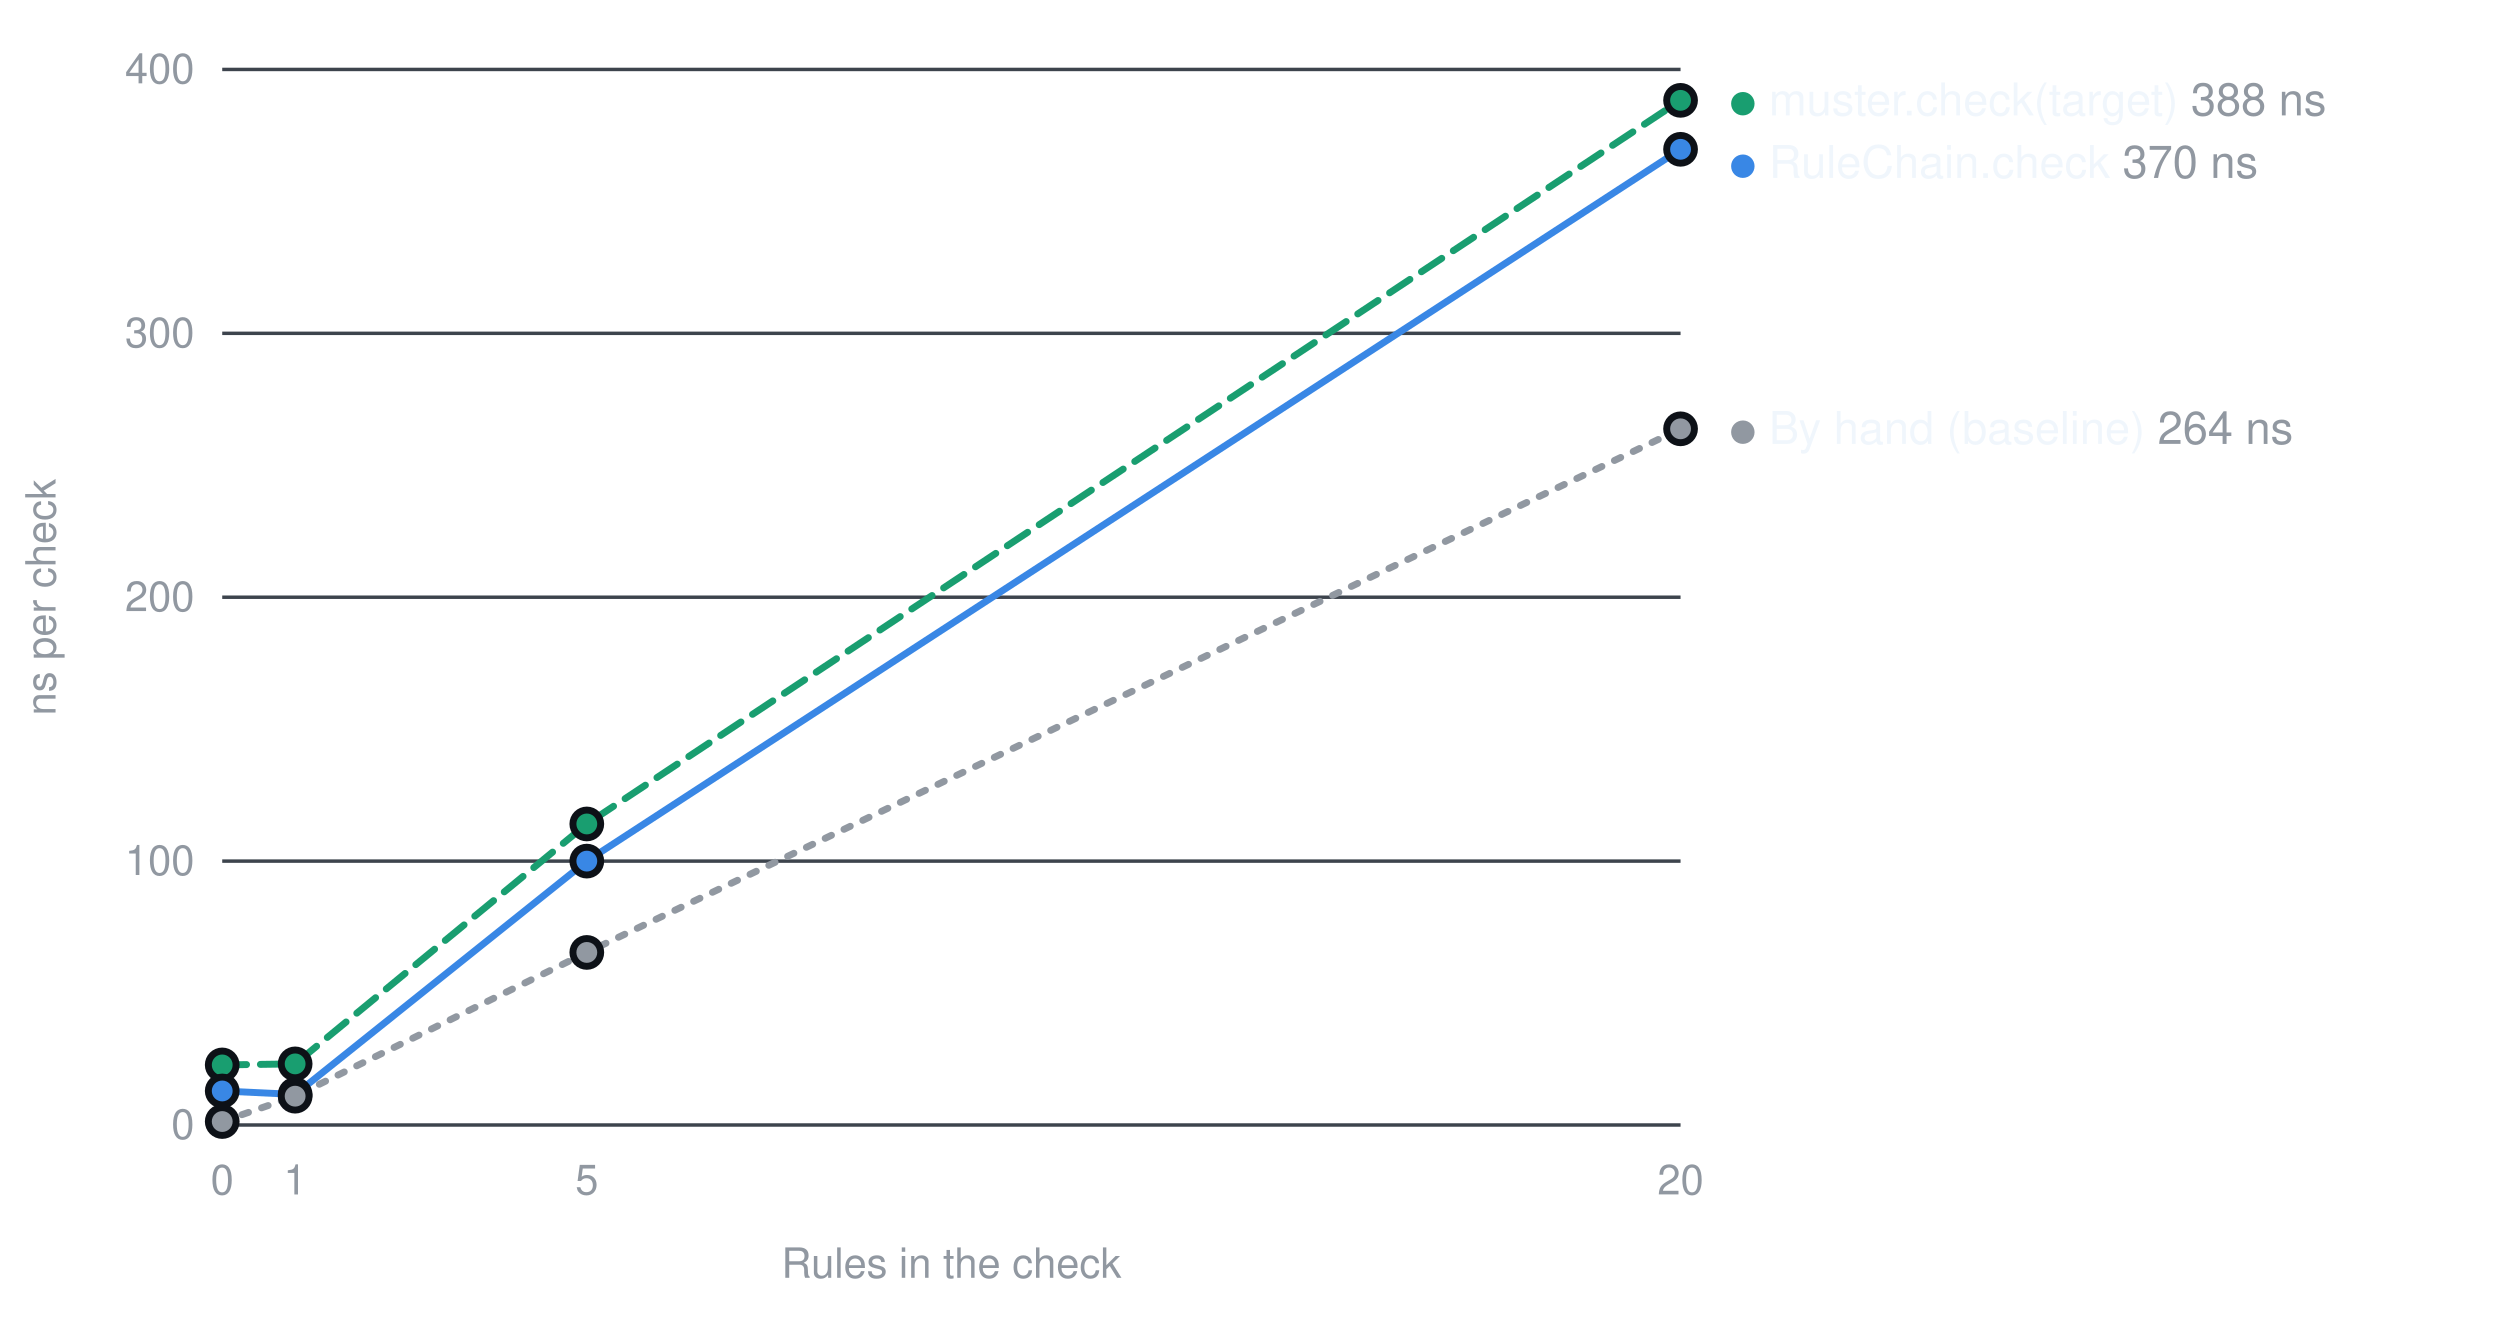
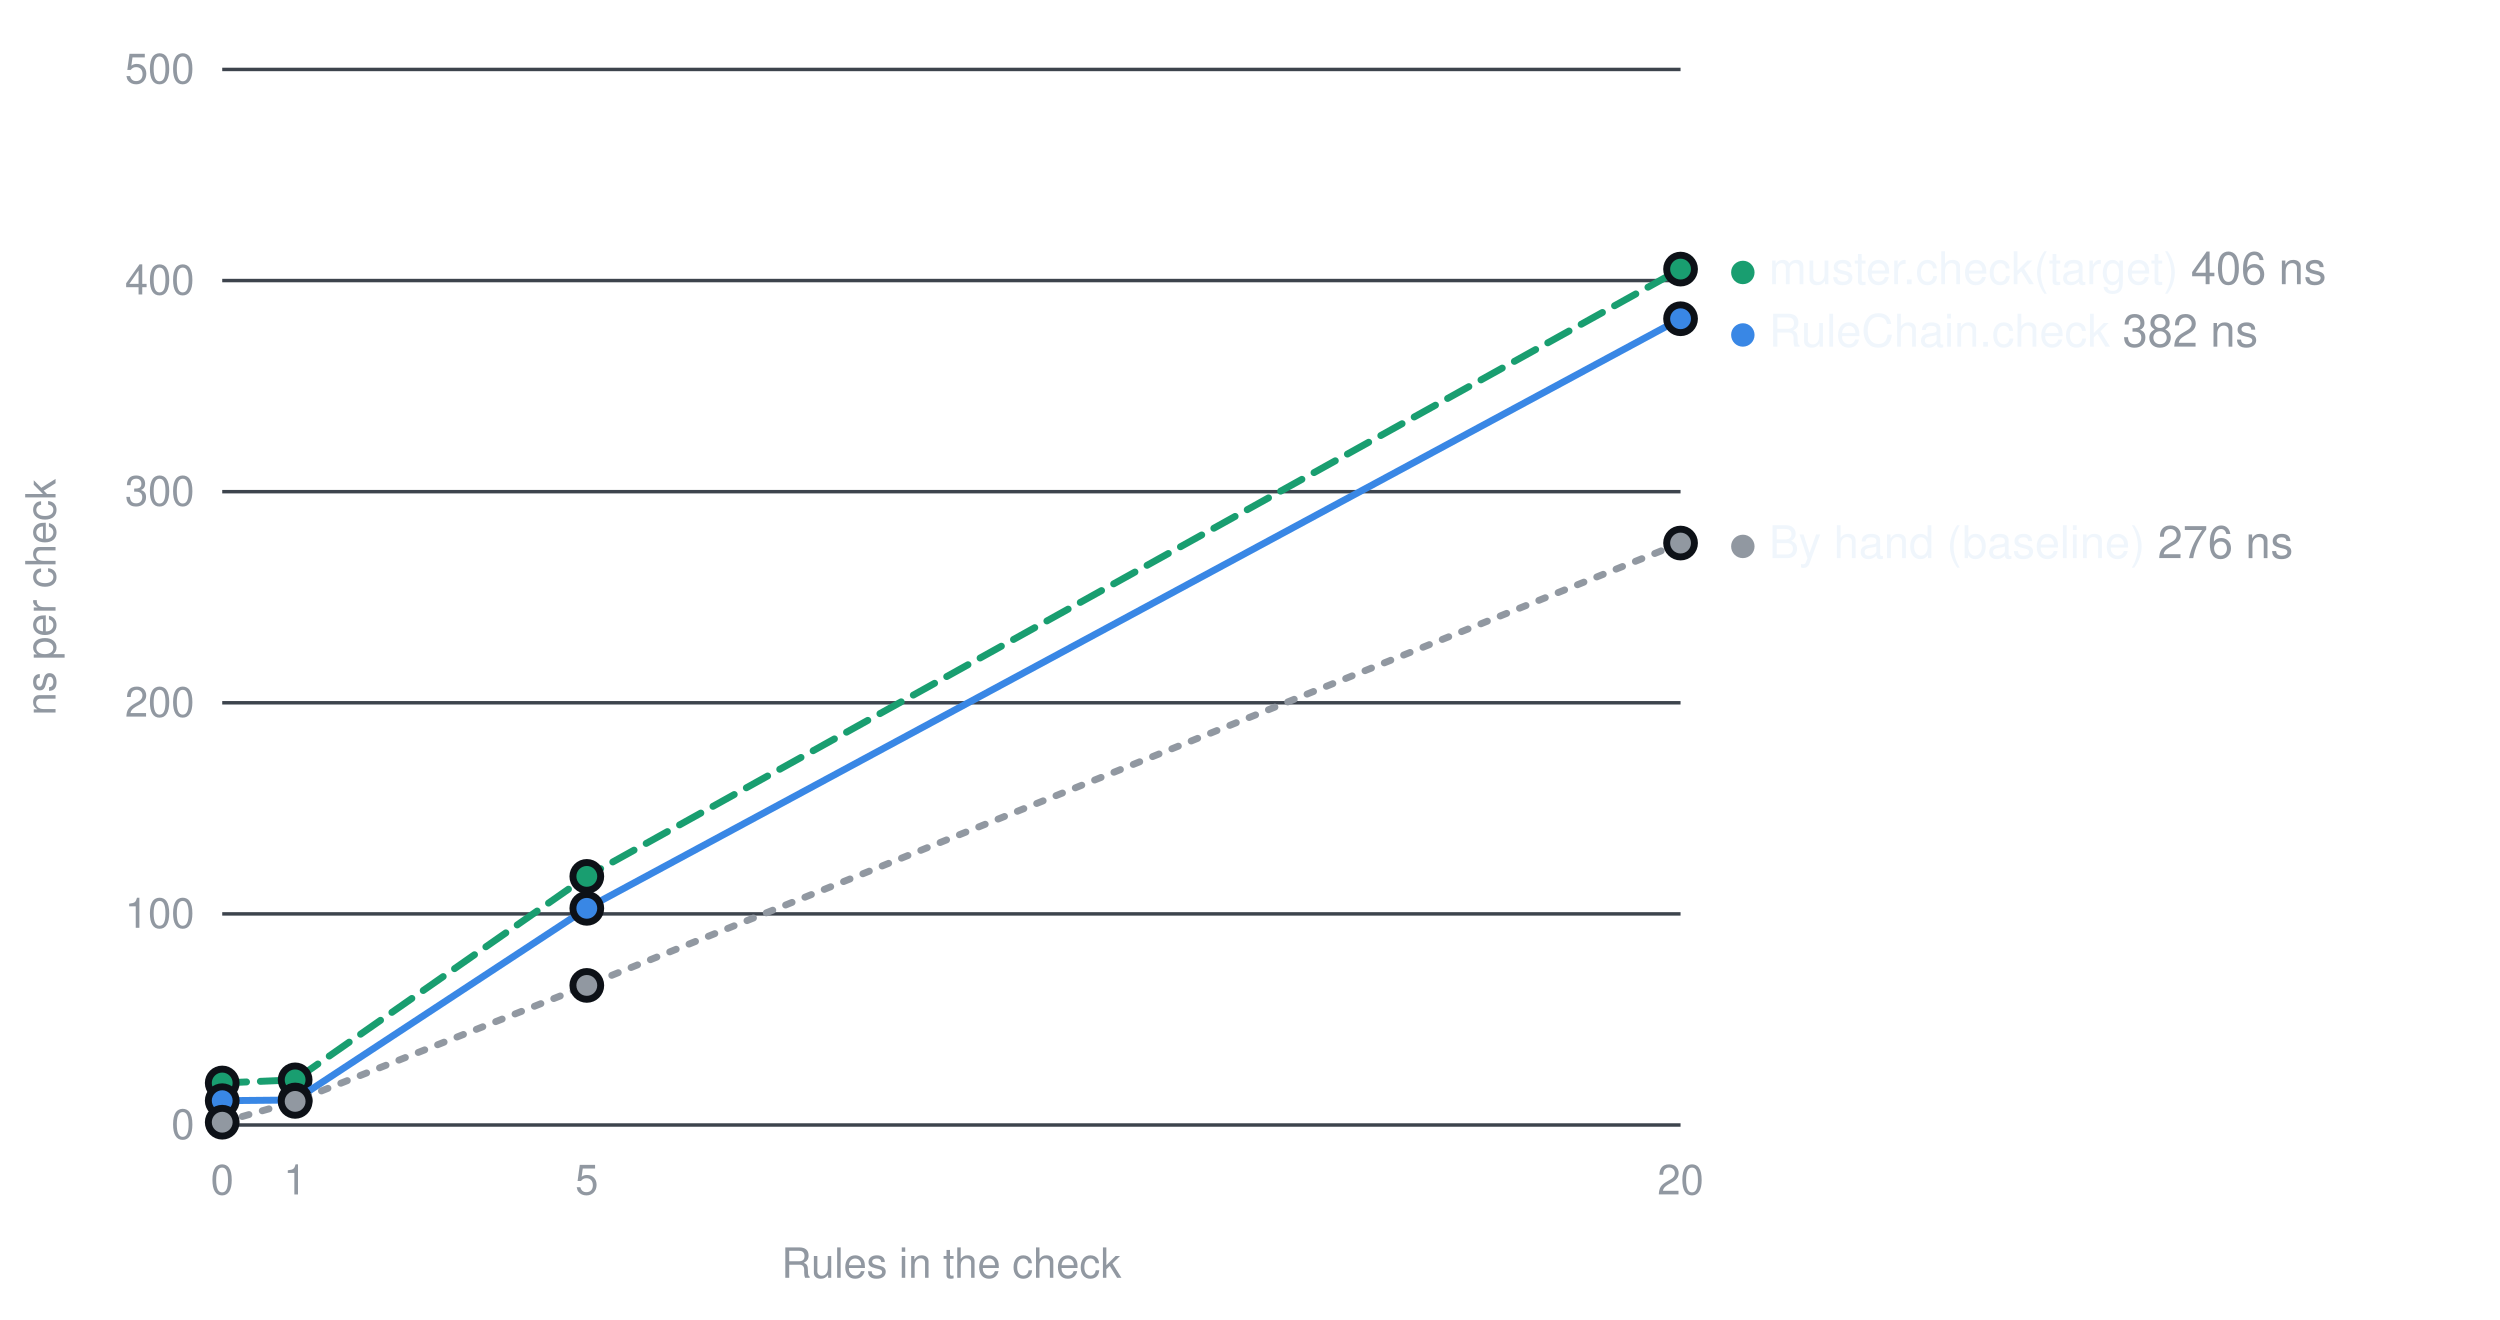
<svg xmlns="http://www.w3.org/2000/svg" width="720" height="380" viewBox="0 0 720 380" role="img" aria-labelledby="title desc" font-family="-apple-system, BlinkMacSystemFont, 'Segoe UI', Helvetica, Arial, sans-serif">
  <line x1="64" y1="324.0" x2="484" y2="324.0" stroke="#3d444d" />
  <text x="56" y="324.0" fill="#9198a1" font-size="12" text-anchor="end" dominant-baseline="middle">0</text>
-   <line x1="64" y1="248.0" x2="484" y2="248.0" stroke="#3d444d" />
-   <text x="56" y="248.0" fill="#9198a1" font-size="12" text-anchor="end" dominant-baseline="middle">100</text>
-   <line x1="64" y1="172.0" x2="484" y2="172.0" stroke="#3d444d" />
-   <text x="56" y="172.0" fill="#9198a1" font-size="12" text-anchor="end" dominant-baseline="middle">200</text>
-   <line x1="64" y1="96.0" x2="484" y2="96.0" stroke="#3d444d" />
-   <text x="56" y="96.0" fill="#9198a1" font-size="12" text-anchor="end" dominant-baseline="middle">300</text>
+   <line x1="64" y1="263.2" x2="484" y2="263.2" stroke="#3d444d" />
+   <text x="56" y="263.2" fill="#9198a1" font-size="12" text-anchor="end" dominant-baseline="middle">100</text>
+   <line x1="64" y1="202.4" x2="484" y2="202.4" stroke="#3d444d" />
+   <text x="56" y="202.4" fill="#9198a1" font-size="12" text-anchor="end" dominant-baseline="middle">200</text>
+   <line x1="64" y1="141.6" x2="484" y2="141.6" stroke="#3d444d" />
+   <text x="56" y="141.6" fill="#9198a1" font-size="12" text-anchor="end" dominant-baseline="middle">300</text>
+   <line x1="64" y1="80.8" x2="484" y2="80.8" stroke="#3d444d" />
+   <text x="56" y="80.8" fill="#9198a1" font-size="12" text-anchor="end" dominant-baseline="middle">400</text>
  <line x1="64" y1="20.0" x2="484" y2="20.0" stroke="#3d444d" />
-   <text x="56" y="20.0" fill="#9198a1" font-size="12" text-anchor="end" dominant-baseline="middle">400</text>
+   <text x="56" y="20.0" fill="#9198a1" font-size="12" text-anchor="end" dominant-baseline="middle">500</text>
  <text x="64.0" y="344" fill="#9198a1" font-size="12" text-anchor="middle">0</text>
  <text x="85.0" y="344" fill="#9198a1" font-size="12" text-anchor="middle">1</text>
  <text x="169.0" y="344" fill="#9198a1" font-size="12" text-anchor="middle">5</text>
  <text x="484.0" y="344" fill="#9198a1" font-size="12" text-anchor="middle">20</text>
  <text x="274.0" y="368" fill="#9198a1" font-size="12" text-anchor="middle">Rules in the check</text>
  <text x="16" y="172.0" fill="#9198a1" font-size="12" text-anchor="middle" transform="rotate(-90 16 172.0)">ns per check</text>
-   <polyline points="64.0,306.7 85.0,306.4 169.0,237.3 484.0,28.9" fill="none" stroke="#199e70" stroke-width="2" stroke-linejoin="round" stroke-linecap="round" stroke-dasharray="7 4" />
-   <circle cx="64.0" cy="306.7" r="4" fill="#199e70" stroke="#0d1117" stroke-width="2" />
-   <circle cx="85.0" cy="306.4" r="4" fill="#199e70" stroke="#0d1117" stroke-width="2" />
-   <circle cx="169.0" cy="237.3" r="4" fill="#199e70" stroke="#0d1117" stroke-width="2" />
-   <circle cx="484.0" cy="28.9" r="4" fill="#199e70" stroke="#0d1117" stroke-width="2" />
-   <polyline points="64.0,314.2 85.0,315.2 169.0,248.0 484.0,43.0" fill="none" stroke="#3987e5" stroke-width="2" stroke-linejoin="round" stroke-linecap="round" />
-   <circle cx="64.0" cy="314.2" r="4" fill="#3987e5" stroke="#0d1117" stroke-width="2" />
-   <circle cx="85.0" cy="315.2" r="4" fill="#3987e5" stroke="#0d1117" stroke-width="2" />
-   <circle cx="169.0" cy="248.0" r="4" fill="#3987e5" stroke="#0d1117" stroke-width="2" />
-   <circle cx="484.0" cy="43.0" r="4" fill="#3987e5" stroke="#0d1117" stroke-width="2" />
-   <polyline points="64.0,323.0 85.0,315.7 169.0,274.3 484.0,123.5" fill="none" stroke="#9198a1" stroke-width="2" stroke-linejoin="round" stroke-linecap="round" stroke-dasharray="2 4" />
-   <circle cx="64.0" cy="323.0" r="4" fill="#9198a1" stroke="#0d1117" stroke-width="2" />
-   <circle cx="85.0" cy="315.7" r="4" fill="#9198a1" stroke="#0d1117" stroke-width="2" />
-   <circle cx="169.0" cy="274.3" r="4" fill="#9198a1" stroke="#0d1117" stroke-width="2" />
-   <circle cx="484.0" cy="123.5" r="4" fill="#9198a1" stroke="#0d1117" stroke-width="2" />
-   <text x="498" y="28.9" fill="#f0f6fc" font-size="13" dominant-baseline="middle">
-     <tspan fill="#199e70">●</tspan> muster.check(target) <tspan fill="#9198a1">388 ns</tspan>
+   <polyline points="64.0,311.9 85.0,311.0 169.0,252.4 484.0,77.5" fill="none" stroke="#199e70" stroke-width="2" stroke-linejoin="round" stroke-linecap="round" stroke-dasharray="7 4" />
+   <circle cx="64.0" cy="311.9" r="4" fill="#199e70" stroke="#0d1117" stroke-width="2" />
+   <circle cx="85.0" cy="311.0" r="4" fill="#199e70" stroke="#0d1117" stroke-width="2" />
+   <circle cx="169.0" cy="252.4" r="4" fill="#199e70" stroke="#0d1117" stroke-width="2" />
+   <circle cx="484.0" cy="77.5" r="4" fill="#199e70" stroke="#0d1117" stroke-width="2" />
+   <polyline points="64.0,317.0 85.0,316.8 169.0,261.6 484.0,91.8" fill="none" stroke="#3987e5" stroke-width="2" stroke-linejoin="round" stroke-linecap="round" />
+   <circle cx="64.0" cy="317.0" r="4" fill="#3987e5" stroke="#0d1117" stroke-width="2" />
+   <circle cx="85.0" cy="316.8" r="4" fill="#3987e5" stroke="#0d1117" stroke-width="2" />
+   <circle cx="169.0" cy="261.6" r="4" fill="#3987e5" stroke="#0d1117" stroke-width="2" />
+   <circle cx="484.0" cy="91.8" r="4" fill="#3987e5" stroke="#0d1117" stroke-width="2" />
+   <polyline points="64.0,323.2 85.0,317.2 169.0,283.8 484.0,156.4" fill="none" stroke="#9198a1" stroke-width="2" stroke-linejoin="round" stroke-linecap="round" stroke-dasharray="2 4" />
+   <circle cx="64.0" cy="323.2" r="4" fill="#9198a1" stroke="#0d1117" stroke-width="2" />
+   <circle cx="85.0" cy="317.2" r="4" fill="#9198a1" stroke="#0d1117" stroke-width="2" />
+   <circle cx="169.0" cy="283.8" r="4" fill="#9198a1" stroke="#0d1117" stroke-width="2" />
+   <circle cx="484.0" cy="156.4" r="4" fill="#9198a1" stroke="#0d1117" stroke-width="2" />
+   <text x="498" y="77.5" fill="#f0f6fc" font-size="13" dominant-baseline="middle">
+     <tspan fill="#199e70">●</tspan> muster.check(target) <tspan fill="#9198a1">406 ns</tspan>
  </text>
-   <text x="498" y="46.9" fill="#f0f6fc" font-size="13" dominant-baseline="middle">
-     <tspan fill="#3987e5">●</tspan> RuleChain.check <tspan fill="#9198a1">370 ns</tspan>
+   <text x="498" y="95.5" fill="#f0f6fc" font-size="13" dominant-baseline="middle">
+     <tspan fill="#3987e5">●</tspan> RuleChain.check <tspan fill="#9198a1">382 ns</tspan>
  </text>
-   <text x="498" y="123.5" fill="#f0f6fc" font-size="13" dominant-baseline="middle">
-     <tspan fill="#9198a1">●</tspan> By hand (baseline) <tspan fill="#9198a1">264 ns</tspan>
+   <text x="498" y="156.4" fill="#f0f6fc" font-size="13" dominant-baseline="middle">
+     <tspan fill="#9198a1">●</tspan> By hand (baseline) <tspan fill="#9198a1">276 ns</tspan>
  </text>
</svg>
